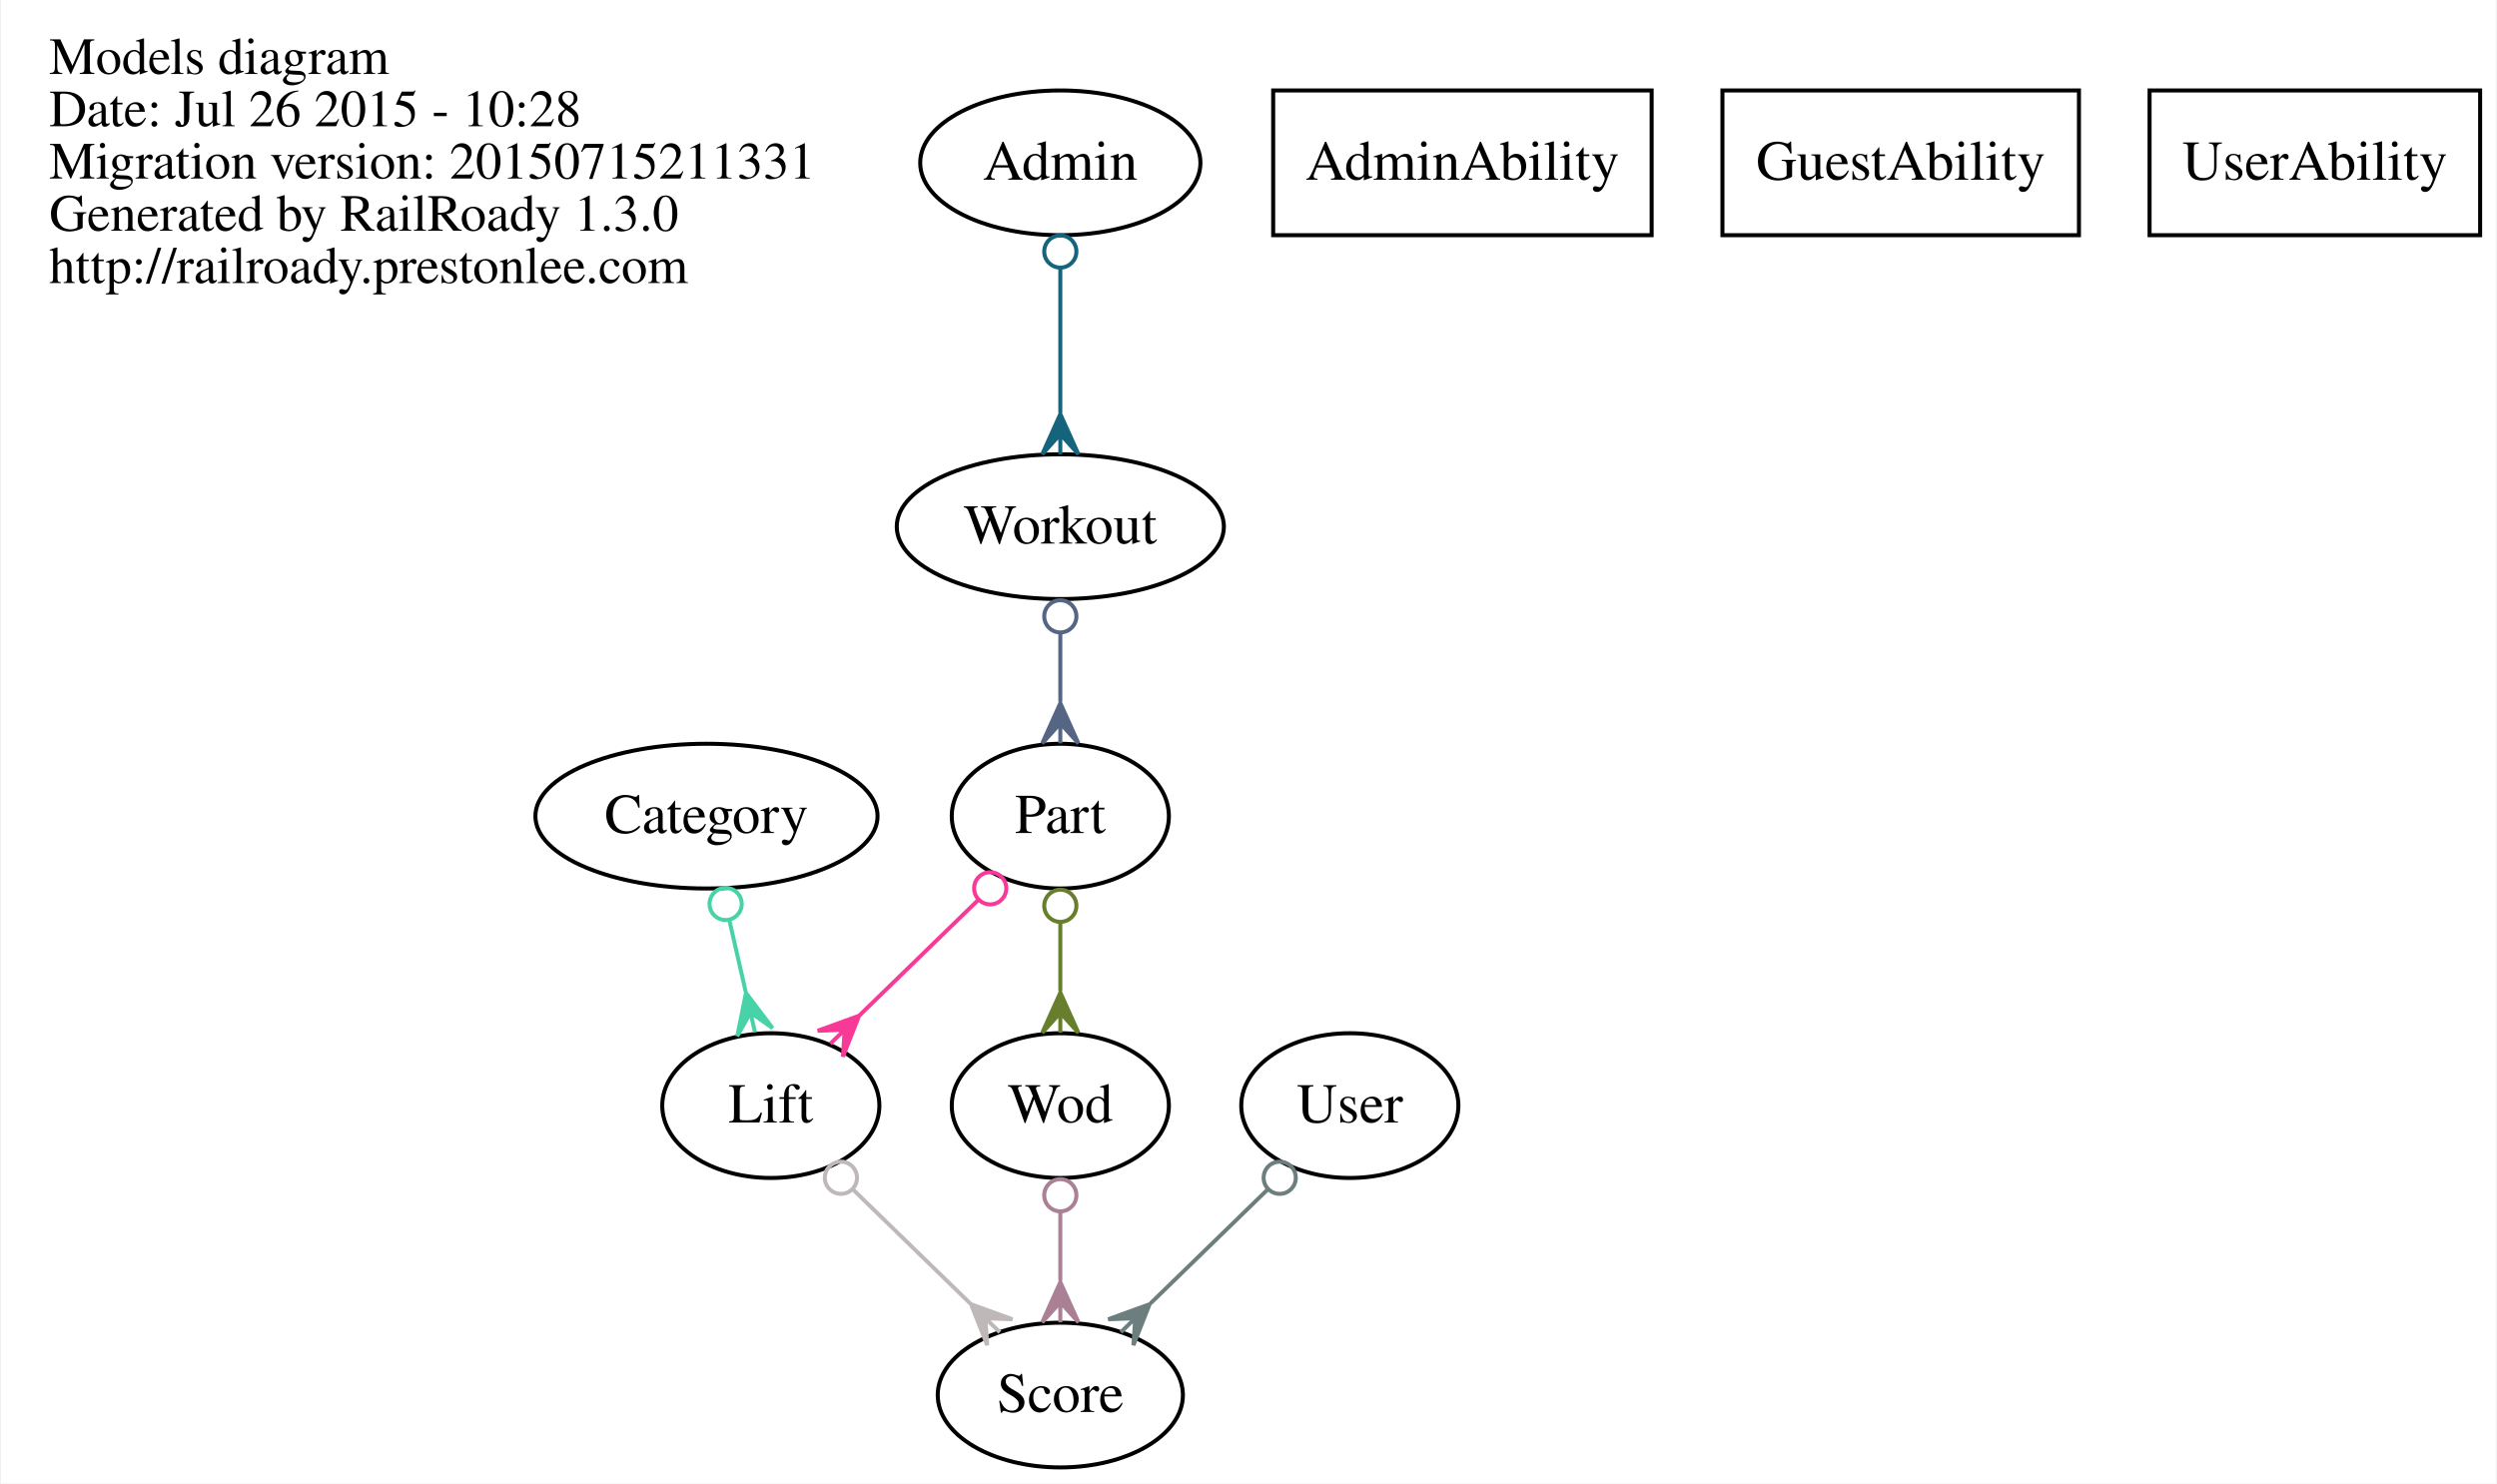
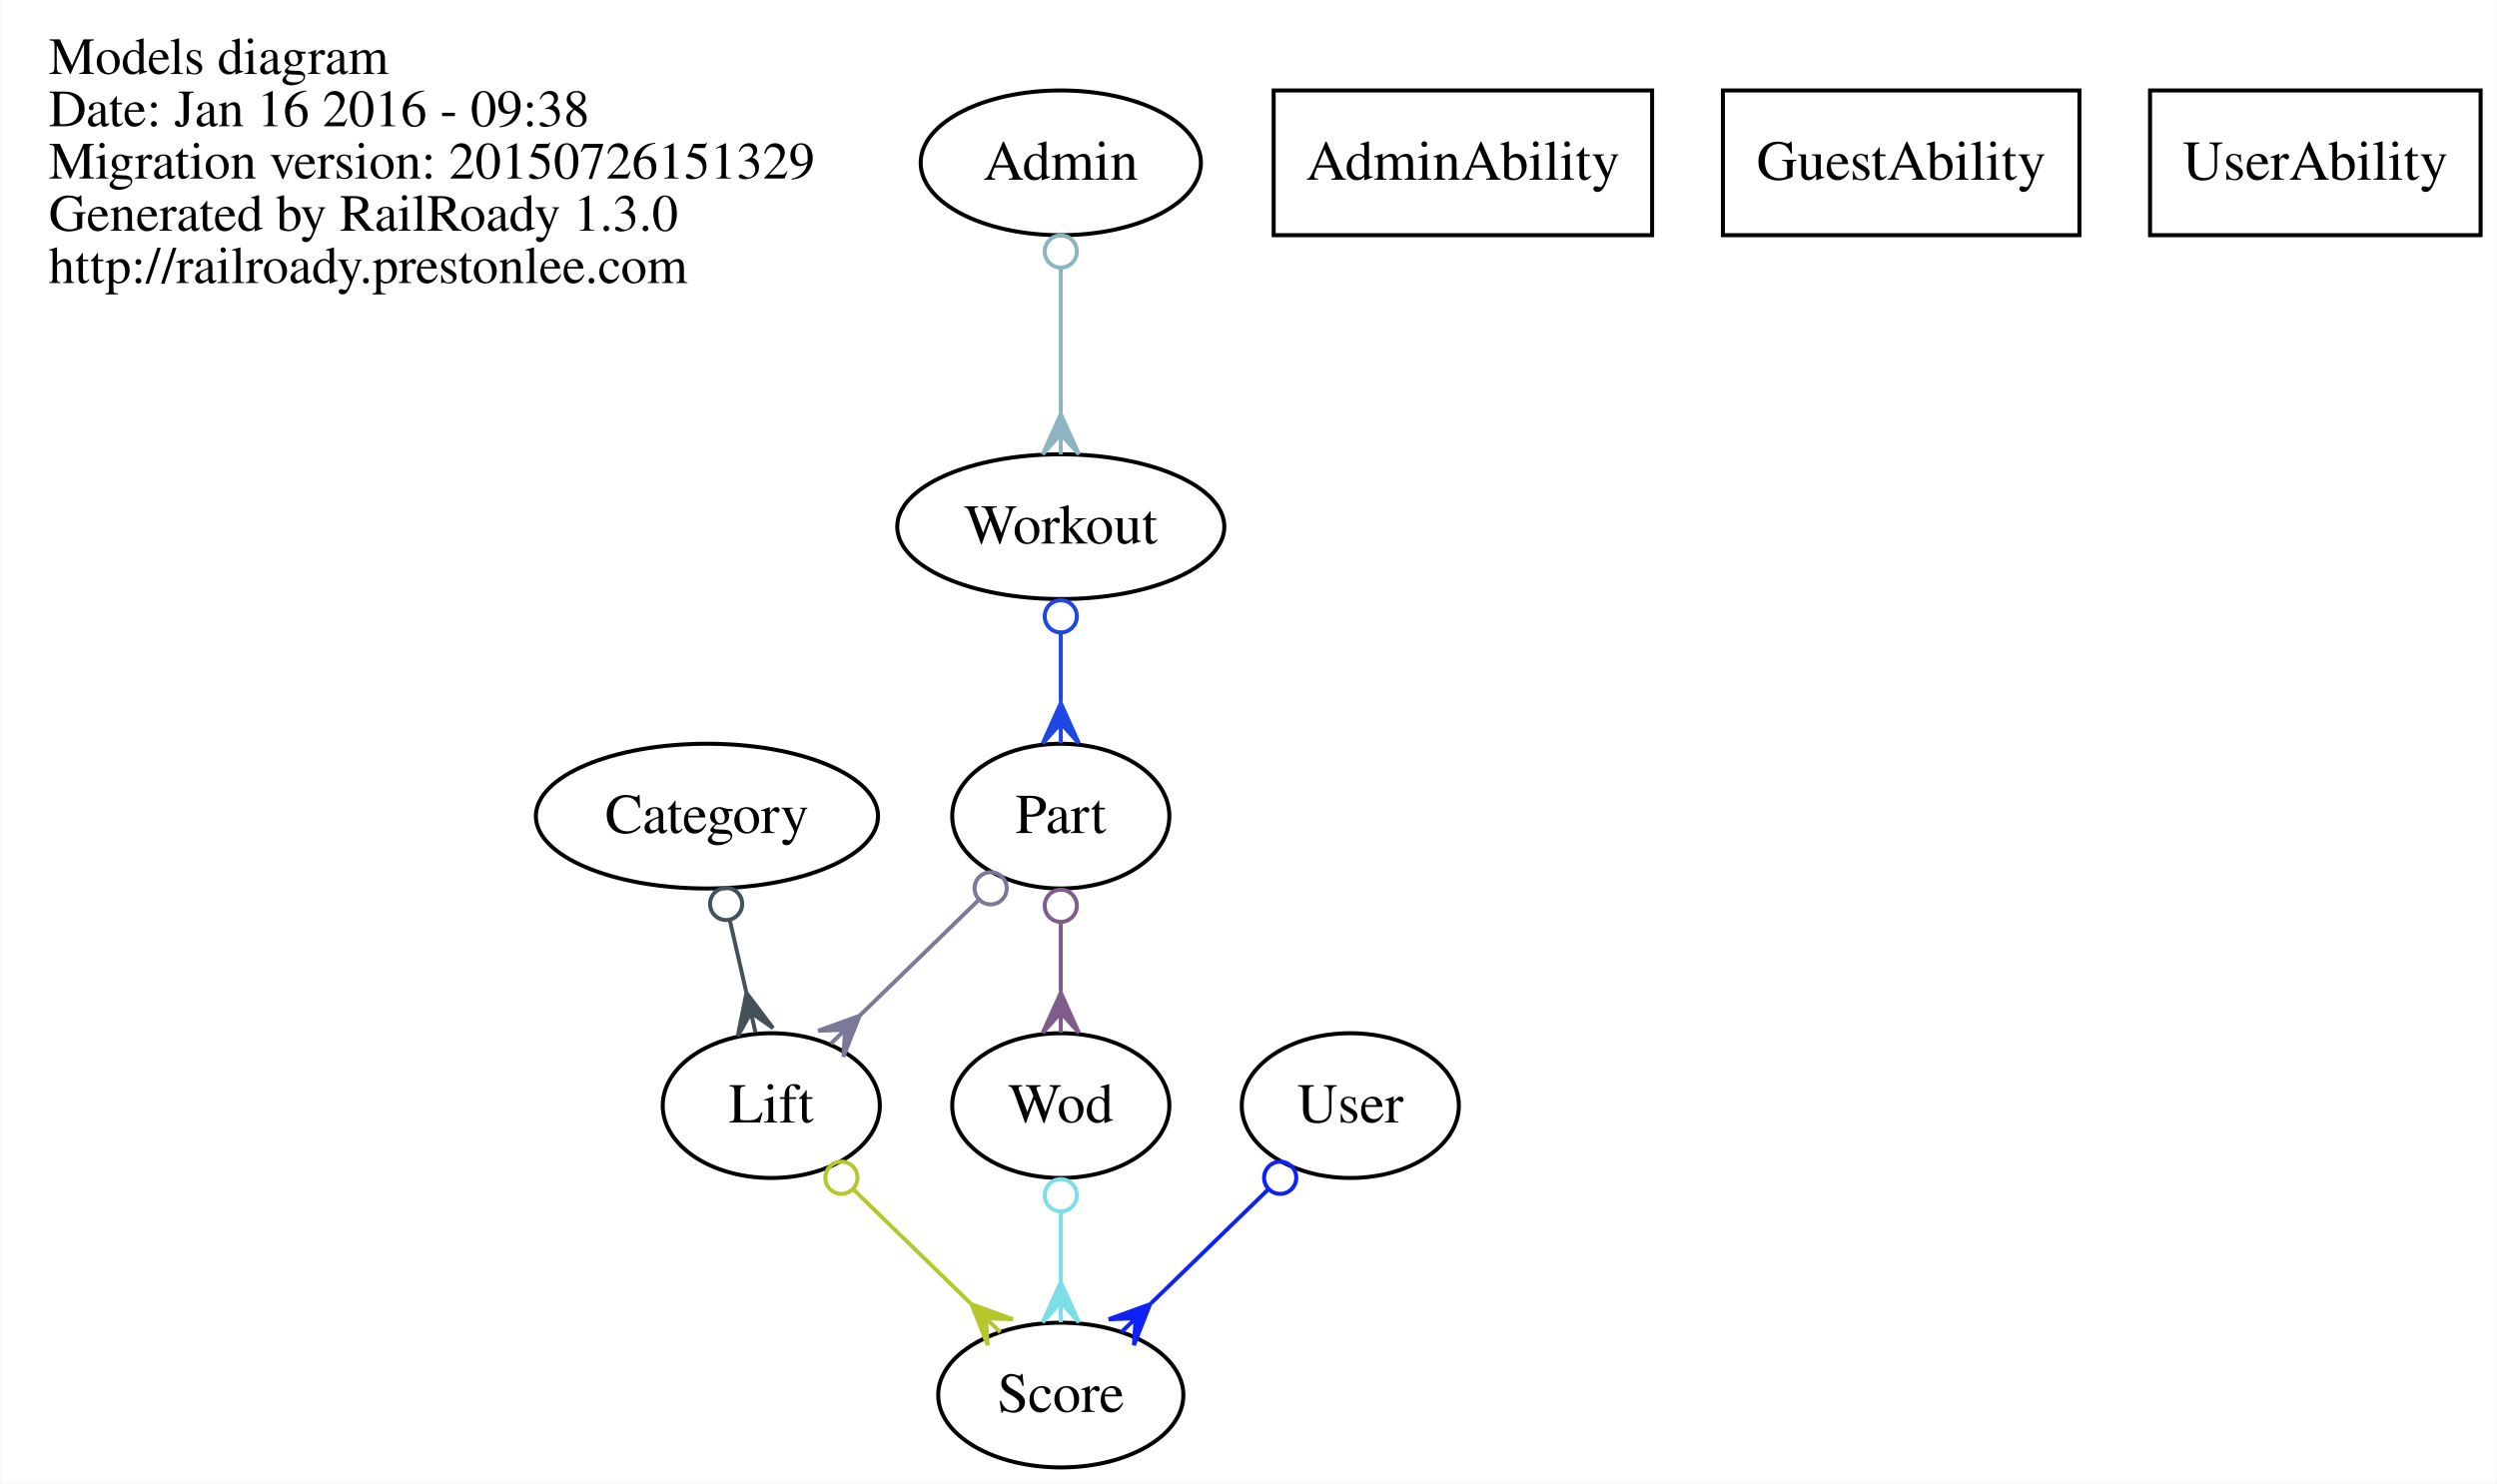
- <svg xmlns="http://www.w3.org/2000/svg" width="621pt" height="369pt" viewBox="0.00 0.00 620.50 369.00">
+ <svg xmlns="http://www.w3.org/2000/svg" width="621pt" height="369pt" viewBox="0.00 0.00 620.74 369.00">
  <g id="graph0" class="graph" transform="scale(1 1) rotate(0) translate(4 365)">
-     <polygon fill="white" stroke="none" points="-4,4 -4,-365 616.501,-365 616.501,4 -4,4" />
+     <polygon fill="white" stroke="none" points="-4,4 -4,-365 616.74,-365 616.74,4 -4,4" />
    <g id="node1" class="node">
      <text text-anchor="start" x="8" y="-346.6" font-family="Times,serif" font-size="13.00">Models diagram</text>
-       <text text-anchor="start" x="8" y="-333.6" font-family="Times,serif" font-size="13.00">Date: Jul 26 2015 - 10:28</text>
-       <text text-anchor="start" x="8" y="-320.6" font-family="Times,serif" font-size="13.00">Migration version: 20150715211331</text>
+       <text text-anchor="start" x="8" y="-333.6" font-family="Times,serif" font-size="13.00">Date: Jan 16 2016 - 09:38</text>
+       <text text-anchor="start" x="8" y="-320.6" font-family="Times,serif" font-size="13.00">Migration version: 20150726151329</text>
      <text text-anchor="start" x="8" y="-307.6" font-family="Times,serif" font-size="13.00">Generated by RailRoady 1.3.0</text>
      <text text-anchor="start" x="8" y="-294.6" font-family="Times,serif" font-size="13.00">http://railroady.prestonlee.com</text>
    </g>
    <g id="node2" class="node">
-       <ellipse fill="none" stroke="black" cx="259.45" cy="-324.5" rx="34.846" ry="18" />
-       <text text-anchor="middle" x="259.45" y="-320.3" font-family="Times,serif" font-size="14.00">Admin</text>
+       <ellipse fill="none" stroke="black" cx="259.688" cy="-324.5" rx="34.846" ry="18" />
+       <text text-anchor="middle" x="259.688" y="-320.3" font-family="Times,serif" font-size="14.00">Admin</text>
    </g>
    <g id="node12" class="node">
-       <ellipse fill="none" stroke="black" cx="259.45" cy="-234" rx="40.678" ry="18" />
-       <text text-anchor="middle" x="259.45" y="-229.8" font-family="Times,serif" font-size="14.00">Workout</text>
+       <ellipse fill="none" stroke="black" cx="259.688" cy="-234" rx="40.678" ry="18" />
+       <text text-anchor="middle" x="259.688" y="-229.8" font-family="Times,serif" font-size="14.00">Workout</text>
    </g>
    <g id="edge1" class="edge">
-       <path fill="none" stroke="#16647c" d="M259.45,-298.189C259.45,-286.971 259.45,-273.752 259.45,-262.311" />
-       <ellipse fill="none" stroke="#16647c" cx="259.45" cy="-302.436" rx="4" ry="4" />
-       <polygon fill="#16647c" stroke="#16647c" points="259.45,-262.011 263.95,-252.011 259.45,-257.011 259.45,-252.011 259.45,-252.011 259.45,-252.011 259.45,-257.011 254.95,-252.011 259.45,-262.011 259.45,-262.011" />
+       <path fill="none" stroke="#8db5c1" d="M259.688,-298.189C259.688,-286.971 259.688,-273.752 259.688,-262.311" />
+       <ellipse fill="none" stroke="#8db5c1" cx="259.688" cy="-302.436" rx="4" ry="4" />
+       <polygon fill="#8db5c1" stroke="#8db5c1" points="259.688,-262.011 264.188,-252.011 259.688,-257.011 259.688,-252.011 259.688,-252.011 259.688,-252.011 259.688,-257.011 255.188,-252.011 259.688,-262.011 259.688,-262.011" />
    </g>
    <g id="node3" class="node">
-       <polygon fill="none" stroke="black" points="406.509,-342.5 312.39,-342.5 312.39,-306.5 406.509,-306.5 406.509,-342.5" />
-       <text text-anchor="middle" x="359.45" y="-320.3" font-family="Times,serif" font-size="14.00">AdminAbility</text>
+       <polygon fill="none" stroke="black" points="406.747,-342.5 312.628,-342.5 312.628,-306.5 406.747,-306.5 406.747,-342.5" />
+       <text text-anchor="middle" x="359.688" y="-320.3" font-family="Times,serif" font-size="14.00">AdminAbility</text>
    </g>
    <g id="node4" class="node">
-       <ellipse fill="none" stroke="black" cx="171.45" cy="-162" rx="42.546" ry="18" />
-       <text text-anchor="middle" x="171.45" y="-157.8" font-family="Times,serif" font-size="14.00">Category</text>
+       <ellipse fill="none" stroke="black" cx="171.688" cy="-162" rx="42.546" ry="18" />
+       <text text-anchor="middle" x="171.688" y="-157.8" font-family="Times,serif" font-size="14.00">Category</text>
    </g>
    <g id="node6" class="node">
-       <ellipse fill="none" stroke="black" cx="187.45" cy="-90" rx="27" ry="18" />
-       <text text-anchor="middle" x="187.45" y="-85.8" font-family="Times,serif" font-size="14.00">Lift</text>
+       <ellipse fill="none" stroke="black" cx="187.688" cy="-90" rx="27" ry="18" />
+       <text text-anchor="middle" x="187.688" y="-85.8" font-family="Times,serif" font-size="14.00">Lift</text>
    </g>
    <g id="edge2" class="edge">
-       <path fill="none" stroke="#48d2a7" d="M177.167,-135.987C178.478,-130.249 179.879,-124.121 181.211,-118.293" />
-       <ellipse fill="none" stroke="#48d2a7" cx="176.214" cy="-140.156" rx="4" ry="4" />
-       <polygon fill="#48d2a7" stroke="#48d2a7" points="181.273,-118.024 187.888,-109.278 182.387,-113.15 183.501,-108.275 183.501,-108.275 183.501,-108.275 182.387,-113.15 179.114,-107.273 181.273,-118.024 181.273,-118.024" />
+       <path fill="none" stroke="#445158" d="M177.405,-135.987C178.716,-130.249 180.117,-124.121 181.449,-118.293" />
+       <ellipse fill="none" stroke="#445158" cx="176.452" cy="-140.156" rx="4" ry="4" />
+       <polygon fill="#445158" stroke="#445158" points="181.511,-118.024 188.126,-109.278 182.625,-113.15 183.739,-108.275 183.739,-108.275 183.739,-108.275 182.625,-113.15 179.352,-107.273 181.511,-118.024 181.511,-118.024" />
    </g>
    <g id="node5" class="node">
-       <polygon fill="none" stroke="black" points="512.781,-342.5 424.118,-342.5 424.118,-306.5 512.781,-306.5 512.781,-342.5" />
-       <text text-anchor="middle" x="468.45" y="-320.3" font-family="Times,serif" font-size="14.00">GuestAbility</text>
+       <polygon fill="none" stroke="black" points="513.019,-342.5 424.356,-342.5 424.356,-306.5 513.019,-306.5 513.019,-342.5" />
+       <text text-anchor="middle" x="468.688" y="-320.3" font-family="Times,serif" font-size="14.00">GuestAbility</text>
    </g>
    <g id="node8" class="node">
-       <ellipse fill="none" stroke="black" cx="259.45" cy="-18" rx="30.486" ry="18" />
-       <text text-anchor="middle" x="259.45" y="-13.8" font-family="Times,serif" font-size="14.00">Score</text>
+       <ellipse fill="none" stroke="black" cx="259.688" cy="-18" rx="30.486" ry="18" />
+       <text text-anchor="middle" x="259.688" y="-13.8" font-family="Times,serif" font-size="14.00">Score</text>
    </g>
    <g id="edge3" class="edge">
-       <path fill="none" stroke="#bfb8b8" d="M207.824,-69.192C216.913,-60.355 227.652,-49.914 236.975,-40.851" />
-       <ellipse fill="none" stroke="#bfb8b8" cx="204.888" cy="-72.046" rx="4" ry="4" />
-       <polygon fill="#bfb8b8" stroke="#bfb8b8" points="237.235,-40.597 247.542,-36.853 240.82,-37.112 244.405,-33.626 244.405,-33.626 244.405,-33.626 240.82,-37.112 241.269,-30.4 237.235,-40.597 237.235,-40.597" />
+       <path fill="none" stroke="#b5c72c" d="M208.062,-69.192C217.151,-60.355 227.89,-49.914 237.213,-40.851" />
+       <ellipse fill="none" stroke="#b5c72c" cx="205.126" cy="-72.046" rx="4" ry="4" />
+       <polygon fill="#b5c72c" stroke="#b5c72c" points="237.474,-40.597 247.78,-36.853 241.059,-37.112 244.644,-33.626 244.644,-33.626 244.644,-33.626 241.059,-37.112 241.507,-30.4 237.474,-40.597 237.474,-40.597" />
    </g>
    <g id="node7" class="node">
-       <ellipse fill="none" stroke="black" cx="259.45" cy="-162" rx="27" ry="18" />
-       <text text-anchor="middle" x="259.45" y="-157.8" font-family="Times,serif" font-size="14.00">Part</text>
+       <ellipse fill="none" stroke="black" cx="259.688" cy="-162" rx="27" ry="18" />
+       <text text-anchor="middle" x="259.688" y="-157.8" font-family="Times,serif" font-size="14.00">Part</text>
    </g>
    <g id="edge4" class="edge">
-       <path fill="none" stroke="#f83998" d="M239.035,-141.152C229.788,-132.163 218.842,-121.52 209.416,-112.357" />
-       <ellipse fill="none" stroke="#f83998" cx="242.011" cy="-144.046" rx="4" ry="4" />
-       <polygon fill="#f83998" stroke="#f83998" points="209.415,-112.356 205.382,-102.158 205.83,-108.87 202.245,-105.385 202.245,-105.385 202.245,-105.385 205.83,-108.87 199.109,-108.611 209.415,-112.356 209.415,-112.356" />
+       <path fill="none" stroke="#7b799a" d="M239.273,-141.152C230.026,-132.163 219.08,-121.52 209.655,-112.357" />
+       <ellipse fill="none" stroke="#7b799a" cx="242.249" cy="-144.046" rx="4" ry="4" />
+       <polygon fill="#7b799a" stroke="#7b799a" points="209.653,-112.356 205.62,-102.158 206.068,-108.87 202.483,-105.385 202.483,-105.385 202.483,-105.385 206.068,-108.87 199.347,-108.611 209.653,-112.356 209.653,-112.356" />
    </g>
    <g id="node11" class="node">
-       <ellipse fill="none" stroke="black" cx="259.45" cy="-90" rx="27" ry="18" />
-       <text text-anchor="middle" x="259.45" y="-85.8" font-family="Times,serif" font-size="14.00">Wod</text>
+       <ellipse fill="none" stroke="black" cx="259.688" cy="-90" rx="27" ry="18" />
+       <text text-anchor="middle" x="259.688" y="-85.8" font-family="Times,serif" font-size="14.00">Wod</text>
    </g>
    <g id="edge5" class="edge">
-       <path fill="none" stroke="#677e2c" d="M259.45,-135.64C259.45,-130.063 259.45,-124.132 259.45,-118.476" />
-       <ellipse fill="none" stroke="#677e2c" cx="259.45" cy="-139.697" rx="4" ry="4" />
-       <polygon fill="#677e2c" stroke="#677e2c" points="259.45,-118.104 263.95,-108.104 259.45,-113.104 259.45,-108.104 259.45,-108.104 259.45,-108.104 259.45,-113.104 254.95,-108.104 259.45,-118.104 259.45,-118.104" />
+       <path fill="none" stroke="#7f5c8a" d="M259.688,-135.64C259.688,-130.063 259.688,-124.132 259.688,-118.476" />
+       <ellipse fill="none" stroke="#7f5c8a" cx="259.688" cy="-139.697" rx="4" ry="4" />
+       <polygon fill="#7f5c8a" stroke="#7f5c8a" points="259.688,-118.104 264.188,-108.104 259.688,-113.104 259.688,-108.104 259.688,-108.104 259.688,-108.104 259.688,-113.104 255.188,-108.104 259.688,-118.104 259.688,-118.104" />
    </g>
    <g id="node9" class="node">
-       <ellipse fill="none" stroke="black" cx="331.45" cy="-90" rx="27" ry="18" />
-       <text text-anchor="middle" x="331.45" y="-85.8" font-family="Times,serif" font-size="14.00">User</text>
+       <ellipse fill="none" stroke="black" cx="331.688" cy="-90" rx="27" ry="18" />
+       <text text-anchor="middle" x="331.688" y="-85.8" font-family="Times,serif" font-size="14.00">User</text>
    </g>
    <g id="edge6" class="edge">
-       <path fill="none" stroke="#6c7e7e" d="M311.076,-69.192C301.986,-60.355 291.247,-49.914 281.925,-40.851" />
-       <ellipse fill="none" stroke="#6c7e7e" cx="314.011" cy="-72.046" rx="4" ry="4" />
-       <polygon fill="#6c7e7e" stroke="#6c7e7e" points="281.664,-40.597 277.631,-30.4 278.079,-37.112 274.494,-33.626 274.494,-33.626 274.494,-33.626 278.079,-37.112 271.357,-36.853 281.664,-40.597 281.664,-40.597" />
+       <path fill="none" stroke="#0f22f5" d="M311.314,-69.192C302.224,-60.355 291.485,-49.914 282.163,-40.851" />
+       <ellipse fill="none" stroke="#0f22f5" cx="314.249" cy="-72.046" rx="4" ry="4" />
+       <polygon fill="#0f22f5" stroke="#0f22f5" points="281.902,-40.597 277.869,-30.4 278.317,-37.112 274.732,-33.626 274.732,-33.626 274.732,-33.626 278.317,-37.112 271.595,-36.853 281.902,-40.597 281.902,-40.597" />
    </g>
    <g id="node10" class="node">
-       <polygon fill="none" stroke="black" points="612.553,-342.5 530.346,-342.5 530.346,-306.5 612.553,-306.5 612.553,-342.5" />
-       <text text-anchor="middle" x="571.45" y="-320.3" font-family="Times,serif" font-size="14.00">UserAbility</text>
+       <polygon fill="none" stroke="black" points="612.791,-342.5 530.584,-342.5 530.584,-306.5 612.791,-306.5 612.791,-342.5" />
+       <text text-anchor="middle" x="571.688" y="-320.3" font-family="Times,serif" font-size="14.00">UserAbility</text>
    </g>
    <g id="edge7" class="edge">
-       <path fill="none" stroke="#a98094" d="M259.45,-63.64C259.45,-58.063 259.45,-52.132 259.45,-46.476" />
-       <ellipse fill="none" stroke="#a98094" cx="259.45" cy="-67.697" rx="4" ry="4" />
-       <polygon fill="#a98094" stroke="#a98094" points="259.45,-46.104 263.95,-36.104 259.45,-41.104 259.45,-36.104 259.45,-36.104 259.45,-36.104 259.45,-41.104 254.95,-36.104 259.45,-46.104 259.45,-46.104" />
+       <path fill="none" stroke="#7cdee8" d="M259.688,-63.64C259.688,-58.063 259.688,-52.132 259.688,-46.476" />
+       <ellipse fill="none" stroke="#7cdee8" cx="259.688" cy="-67.697" rx="4" ry="4" />
+       <polygon fill="#7cdee8" stroke="#7cdee8" points="259.688,-46.104 264.188,-36.104 259.688,-41.104 259.688,-36.104 259.688,-36.104 259.688,-36.104 259.688,-41.104 255.188,-36.104 259.688,-46.104 259.688,-46.104" />
    </g>
    <g id="edge8" class="edge">
-       <path fill="none" stroke="#556684" d="M259.45,-207.64C259.45,-202.063 259.45,-196.132 259.45,-190.476" />
-       <ellipse fill="none" stroke="#556684" cx="259.45" cy="-211.697" rx="4" ry="4" />
-       <polygon fill="#556684" stroke="#556684" points="259.45,-190.104 263.95,-180.104 259.45,-185.104 259.45,-180.104 259.45,-180.104 259.45,-180.104 259.45,-185.104 254.95,-180.104 259.45,-190.104 259.45,-190.104" />
+       <path fill="none" stroke="#1e47e6" d="M259.688,-207.64C259.688,-202.063 259.688,-196.132 259.688,-190.476" />
+       <ellipse fill="none" stroke="#1e47e6" cx="259.688" cy="-211.697" rx="4" ry="4" />
+       <polygon fill="#1e47e6" stroke="#1e47e6" points="259.688,-190.104 264.188,-180.104 259.688,-185.104 259.688,-180.104 259.688,-180.104 259.688,-180.104 259.688,-185.104 255.188,-180.104 259.688,-190.104 259.688,-190.104" />
    </g>
  </g>
</svg>
